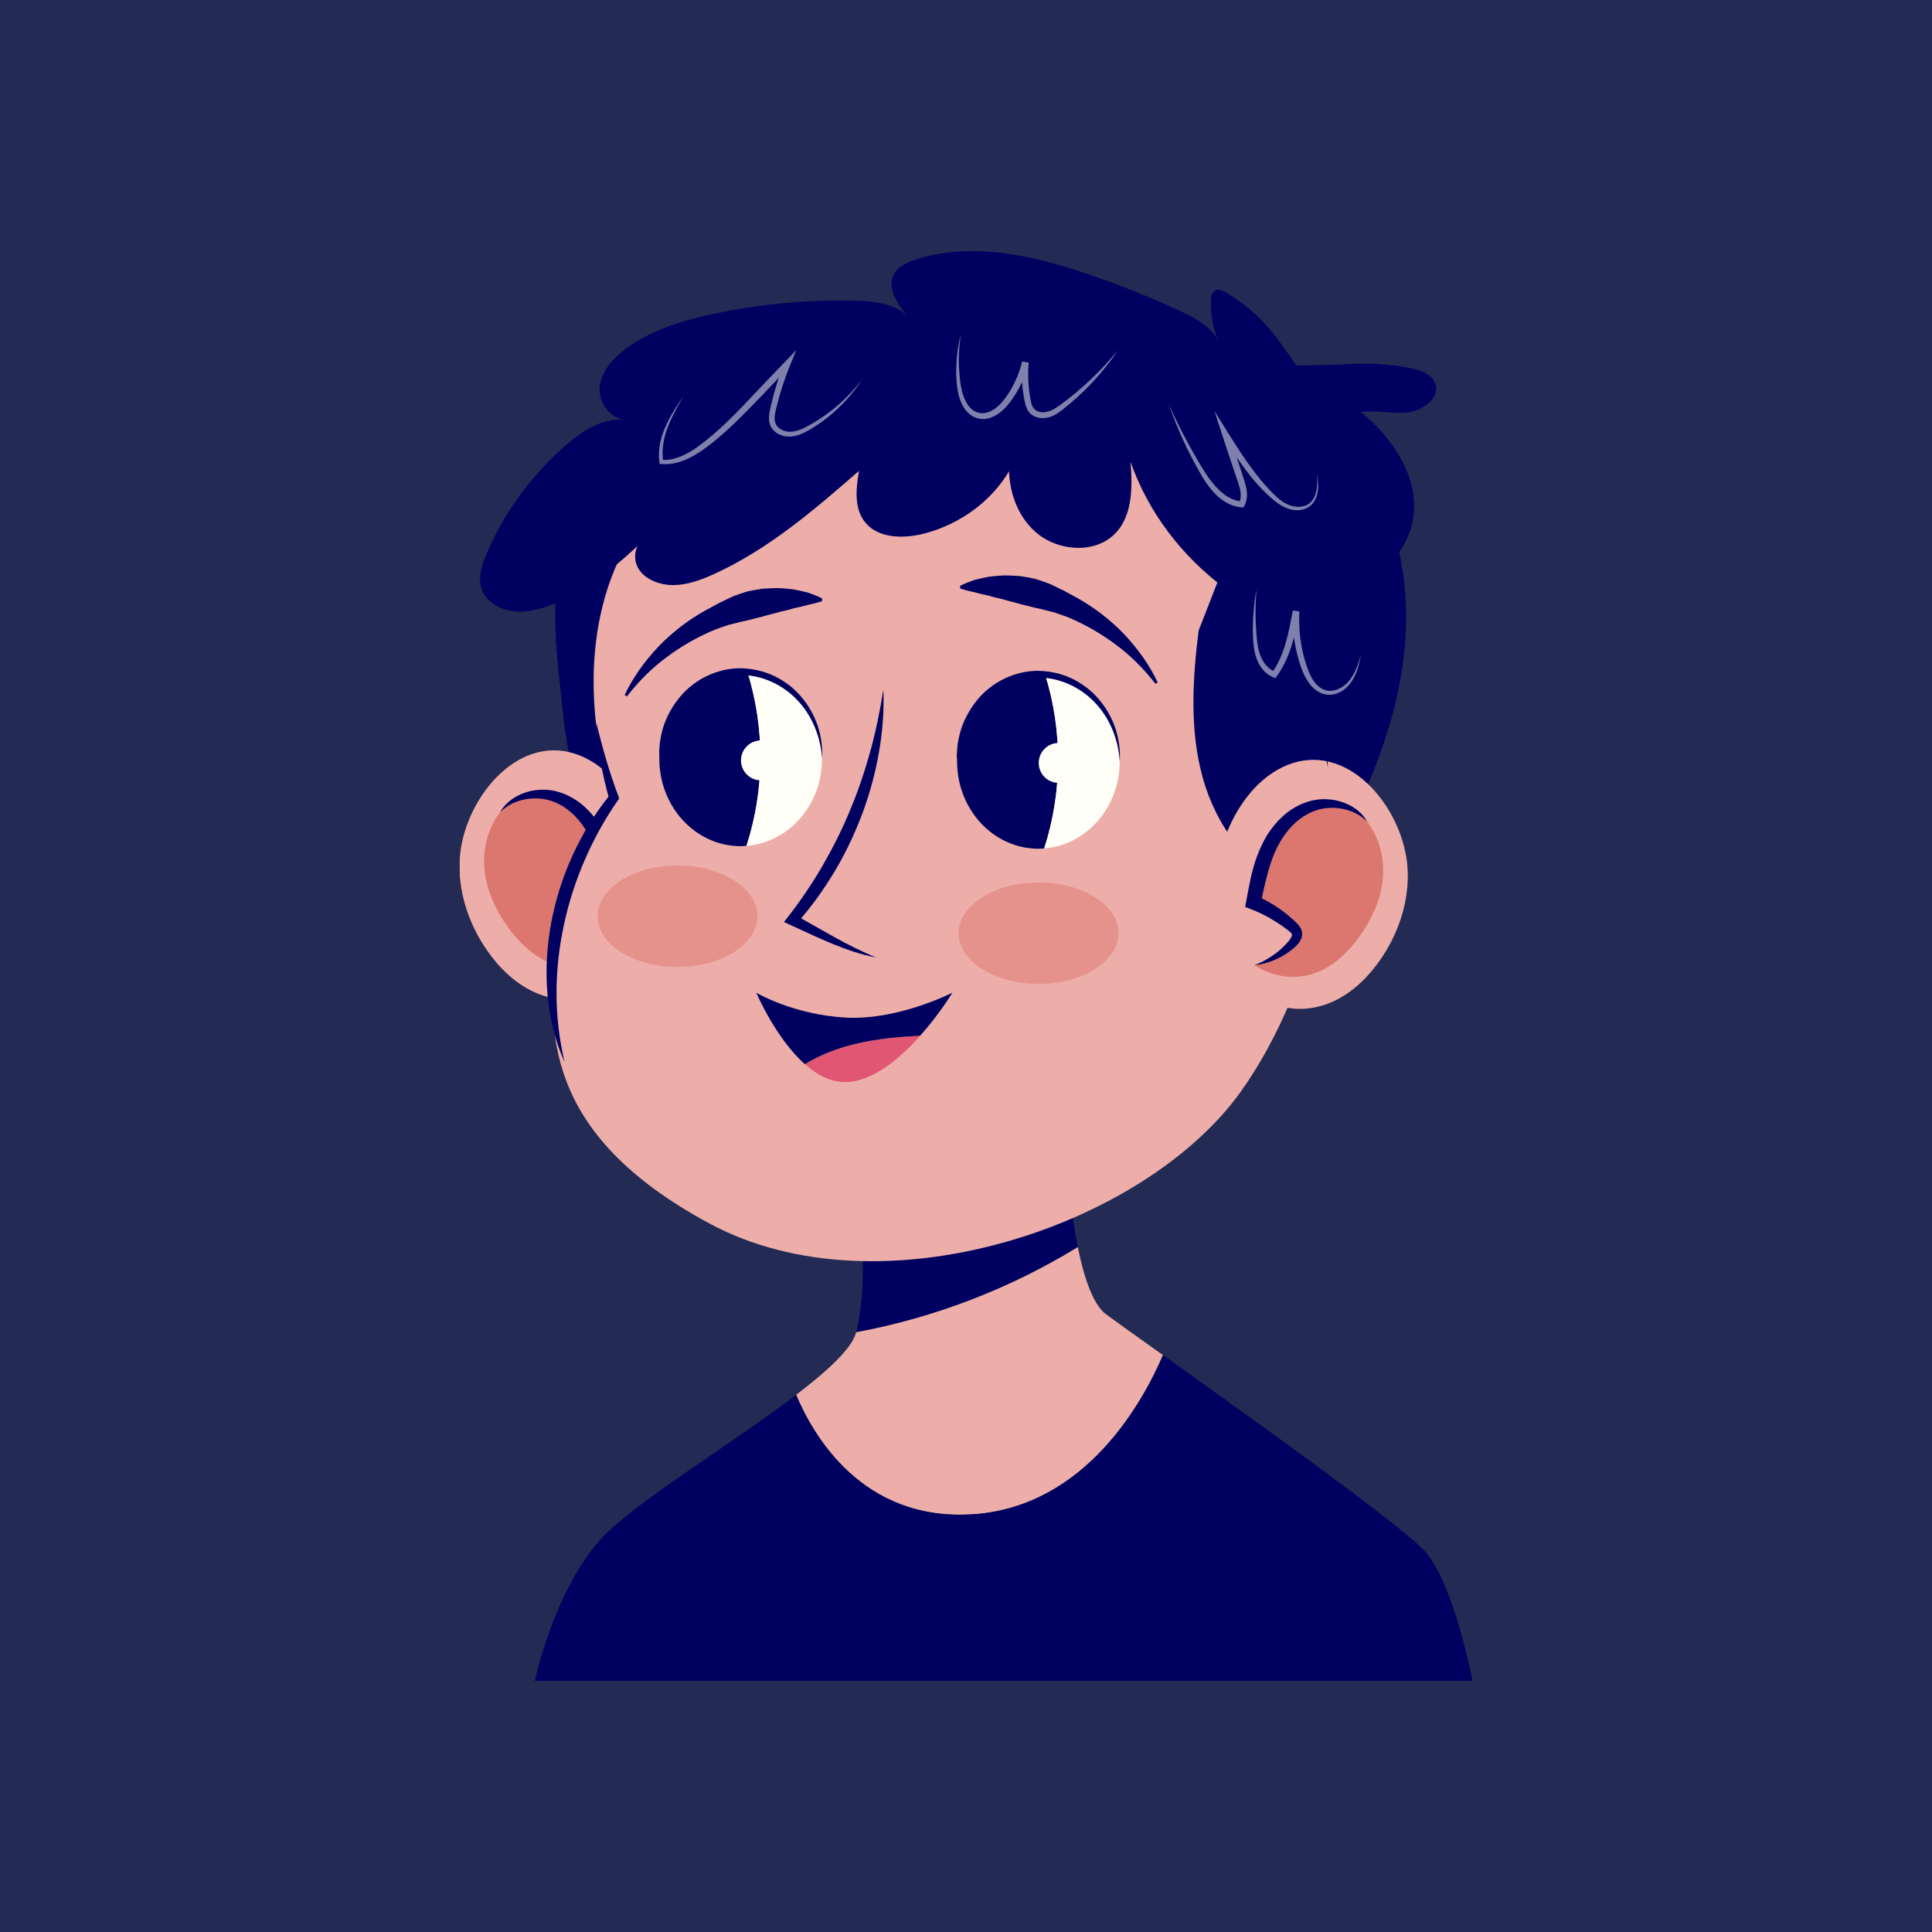
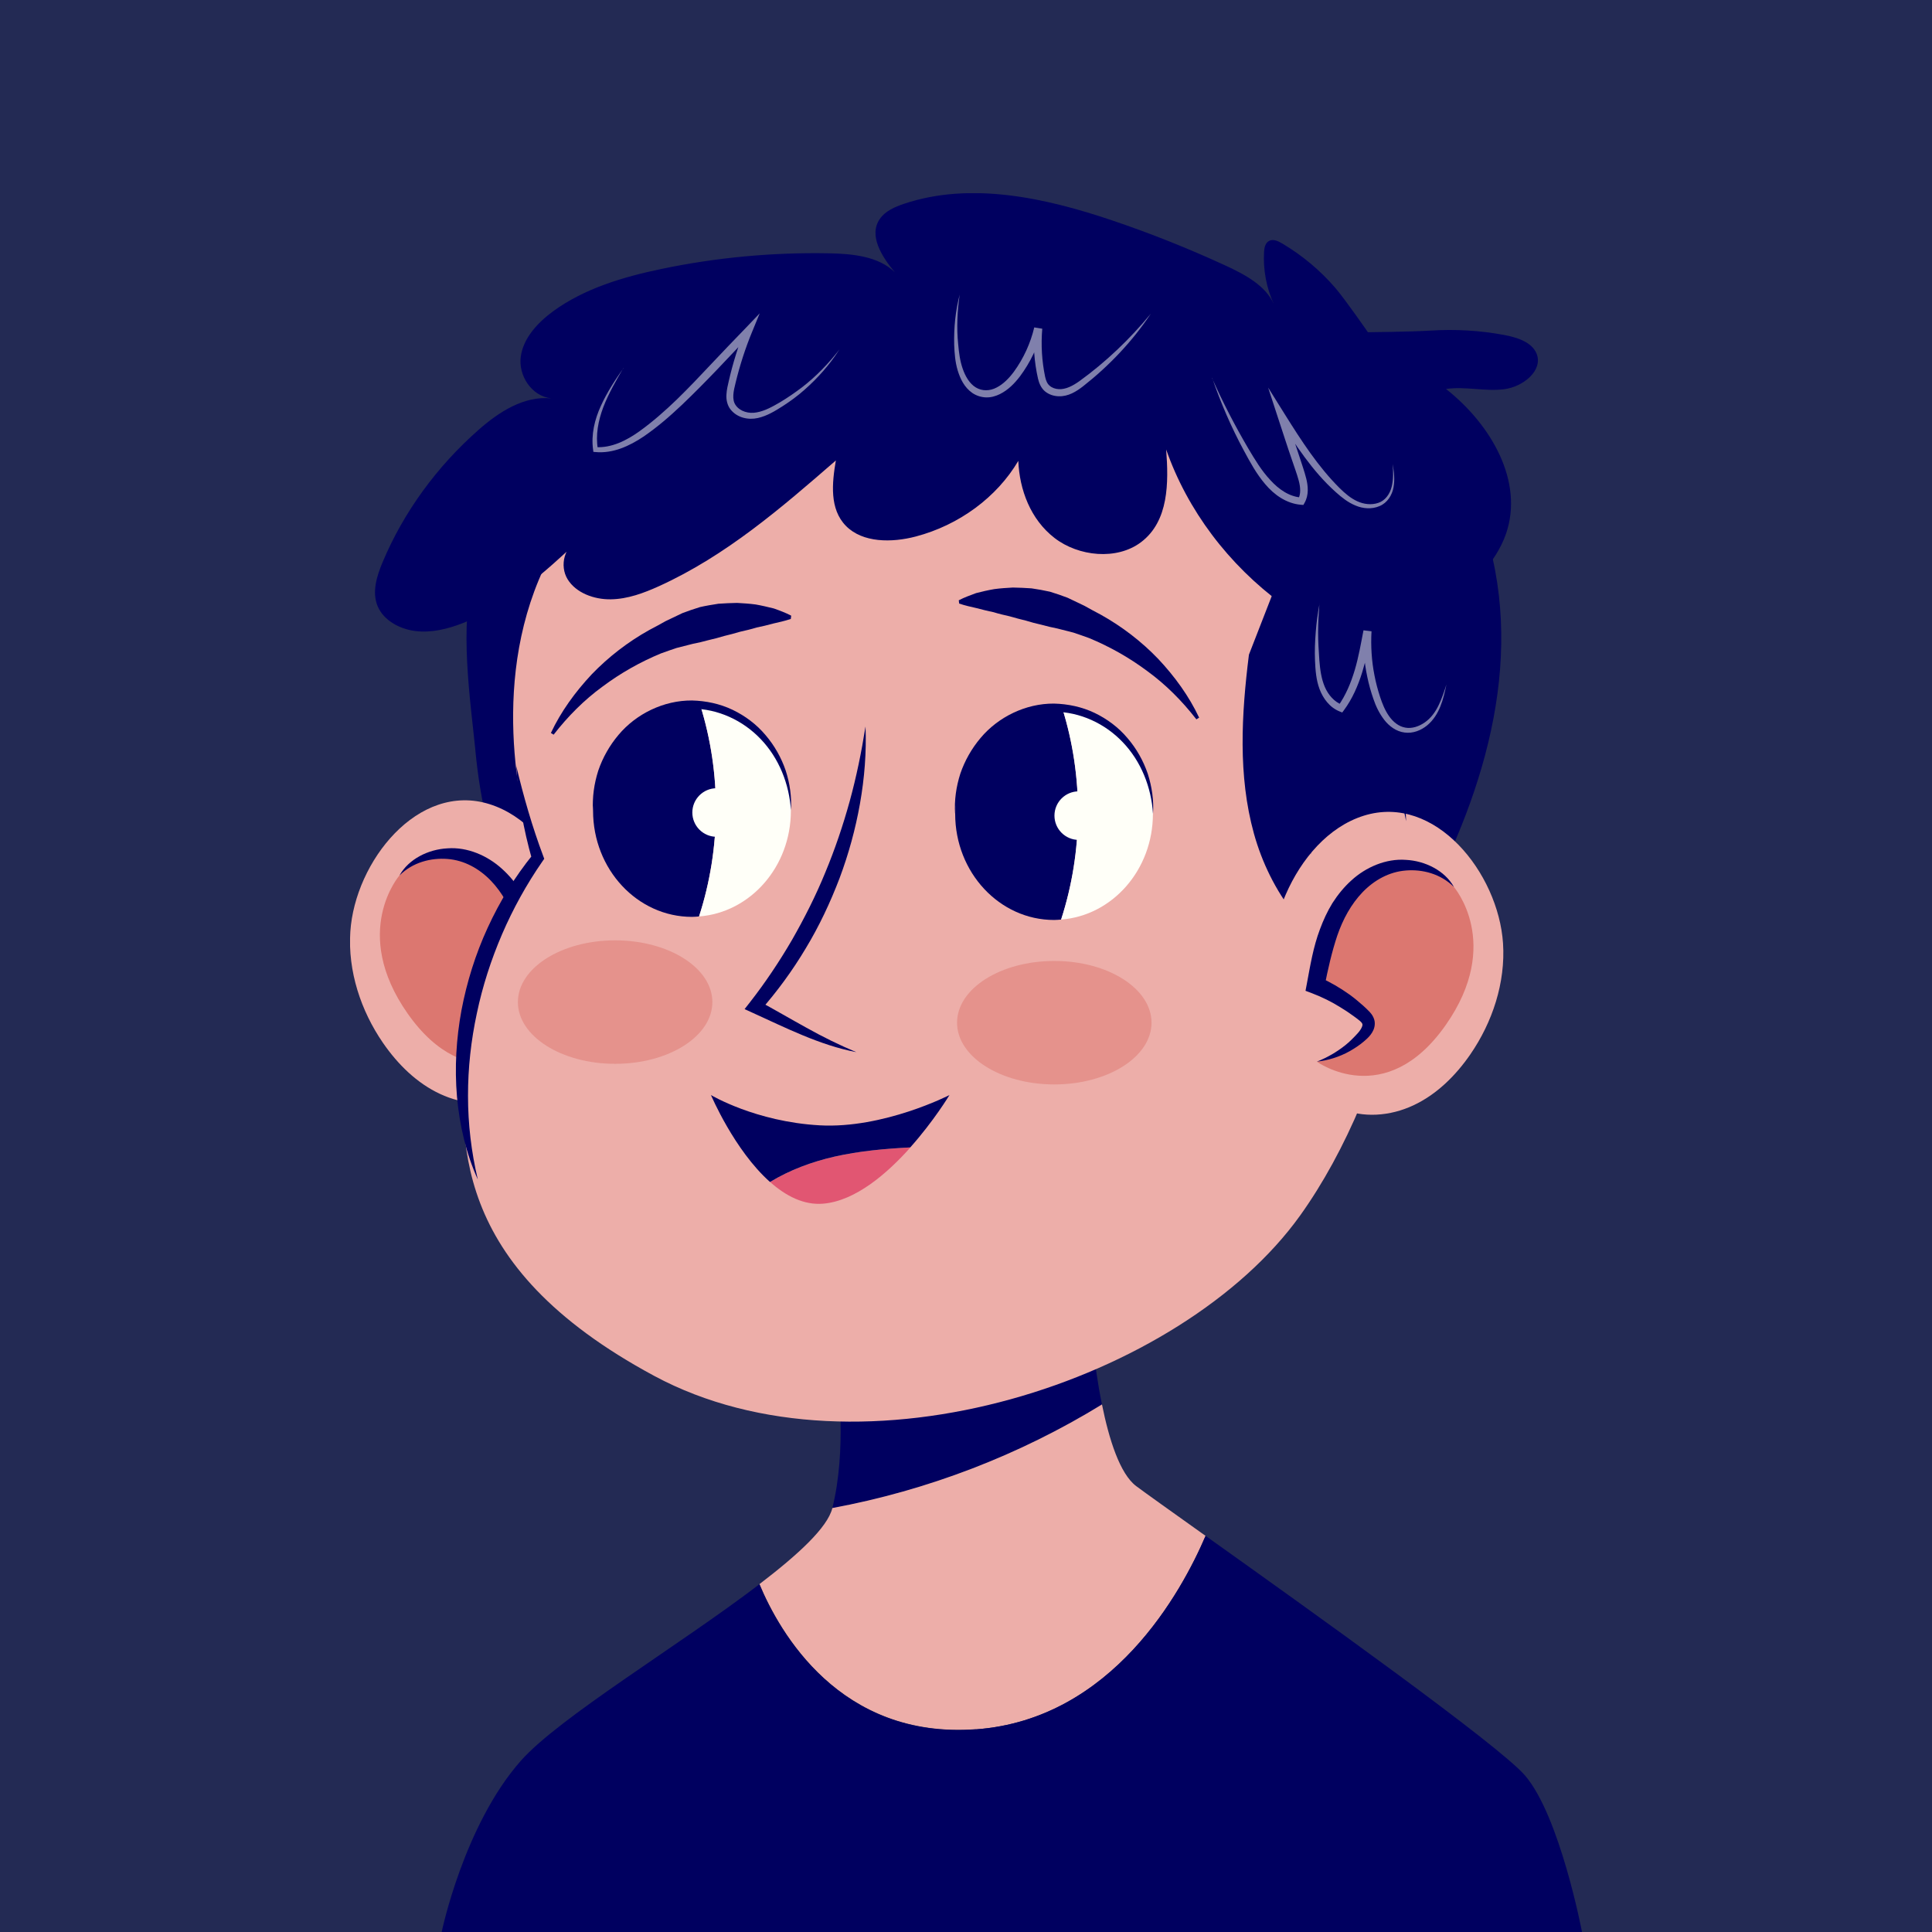
<svg xmlns="http://www.w3.org/2000/svg" viewBox="0 0 100 100">
  <rect width="100" height="100" fill="#232a54" />
-   <svg x="23.784" y="13" width="52.432" height="74.00" viewBox="0 0 150.65 212.62">
+   <svg x="18.116" y="10" width="63.769" height="90.00" viewBox="0 0 150.65 212.62">
    <defs>
      <style>
      .cls-1, .cls-2 {
        mix-blend-mode: multiply;
      }

      .cls-1, .cls-2, .cls-3 {
        fill: #edaea9;
      }

      .cls-1, .cls-4 {
        opacity: .5;
      }

      .cls-5 {
        isolation: isolate;
      }

      .cls-6 {
        fill: #000060;
      }

      .cls-7 {
        fill: #e15672;
      }

      .cls-8 {
        fill: #fffff8;
      }
    </style>
    </defs>
    <g class="cls-5">
      <g id="Capa_1" data-name="Capa 1">
        <g>
          <g>
            <path class="cls-6" d="M90.51,137.38l-30.86,7.88s1.12,8.32-.67,15.53c11.64-2.16,22.88-6.48,32.97-12.67-1.09-5.35-1.44-10.74-1.44-10.74Z" />
            <path class="cls-3" d="M76.54,187.84c16.69-1.23,25.16-16.84,28.08-23.66-4.21-3-7.37-5.25-8.48-6.08-2-1.5-3.33-5.73-4.19-9.99-10.09,6.2-21.33,10.51-32.97,12.67,0,0,0,0,0,.01-.59,2.37-4.16,5.66-8.91,9.29,2.45,5.87,9.83,18.97,26.48,17.74Z" />
            <path class="cls-6" d="M143.67,193.47c-3.23-3.74-26.1-20.06-39.05-29.29-2.92,6.82-11.39,22.43-28.08,23.66-16.66,1.23-24.03-11.87-26.48-17.74-9.73,7.43-24.47,16.27-29.16,21.57-6.98,7.88-9.69,20.95-9.69,20.95h139.44s-2.7-14.19-6.98-19.15Z" />
          </g>
          <path class="cls-6" d="M15.33,68.17c.61,6.1,1.8,12.48,5.12,16.29.69.79,1.55,1.47,2.46,1.18.76-.24,1.35-1.11,1.83-1.99,1.97-3.6,2.92-8.05,3.42-12.43.87-7.61.5-15.38-1.05-22.54-.46-2.12-1.04-4.23-2.08-5.85-2.83-4.44-8.06-1.44-9.81,3.81-1.95,5.83-.47,15.67.12,21.54Z" />
          <g>
            <path class="cls-3" d="M.04,90.3c-.32,4.84,1.3,9.68,3.98,13.58,1.82,2.65,4.17,4.95,6.99,6.26,2.82,1.32,6.14,1.59,9.01.34,2.62-1.14,4.7-3.44,6.12-6.05,3.28-6.04,3.2-13.78.47-20.08-1.9-4.38-5.21-8.28-9.54-9.64C8.32,71.96.61,81.73.04,90.3Z" />
            <path class="cls-2" d="M22.81,104.79c-2.13-.52-4.09-1.64-5.59-3.18-.45-.47-.89-1.09-.69-1.73.11-.36.41-.63.69-.88,1.7-1.48,3.65-2.69,5.73-3.56-.56-2.89-1.12-5.81-2.41-8.43-1.29-2.62-3.41-4.95-6.24-5.88-2.83-.93-6.4-.15-8.24,2.28,0,0-6.02,6.89.98,16.89,7.39,10.55,15.76,4.49,15.76,4.49Z" />
            <path class="cls-6" d="M6.06,83.41c1.12-1.99,3.5-3.18,5.87-3.3,2.43-.18,4.88.89,6.66,2.51.9.81,1.67,1.75,2.31,2.76.63,1.02,1.12,2.11,1.53,3.2.82,2.2,1.19,4.46,1.6,6.64l.17.9-.82.31c-1.21.46-2.38,1.04-3.48,1.73-.56.33-1.1.7-1.63,1.09-.25.19-.55.41-.74.57-.2.18-.25.27-.28.36-.09.22.22.78.67,1.24.44.48.9.94,1.41,1.35,1.03.82,2.2,1.51,3.48,2.01-1.37-.15-2.74-.57-3.98-1.26-.62-.35-1.22-.74-1.77-1.21-.27-.23-.56-.48-.82-.82-.25-.33-.51-.78-.51-1.37,0-.6.35-1.13.63-1.42.3-.32.53-.52.8-.77.53-.48,1.08-.93,1.66-1.35,1.16-.83,2.41-1.54,3.72-2.14l-.65,1.21c-.43-2.18-.91-4.3-1.58-6.3-.69-1.99-1.68-3.82-3.09-5.29-1.41-1.46-3.23-2.49-5.29-2.65-2.04-.16-4.26.41-5.86,2Z" />
          </g>
          <path class="cls-3" d="M22.76,81.7S2.07,25.06,72.88,20.43c70.81-4.63,65.65,73.38,43.3,104.58-14.43,20.15-53.65,33.23-78.98,19.61-25.33-13.62-23.69-29.14-23.15-40.58s8.72-22.33,8.72-22.33Z" />
          <path class="cls-6" d="M20.32,69.99c.9,3.78,1.96,7.48,3.31,11.07l.12.33-.23.33c-1.94,2.8-3.59,5.79-4.93,8.9-1.34,3.12-2.39,6.36-3.08,9.67-.71,3.31-1.09,6.7-1.08,10.11,0,3.41.4,6.83,1.2,10.21-1.43-3.17-2.24-6.64-2.55-10.15-.3-3.51-.09-7.07.55-10.55.66-3.47,1.72-6.87,3.2-10.08,1.47-3.21,3.33-6.25,5.55-8.98l-.11.66c-1.07-3.77-1.77-7.64-1.94-11.52Z" />
          <path class="cls-6" d="M128.23,92.62c8.39-14.03,14.79-30.4,11.8-46.47-.73-3.92-2.11-7.91-4.99-10.67-3.82-3.66-9.83-5-15.12-4.74l-10,25.69c-.91,7.28-1.35,14.79.61,21.87,1.96,7.07,6.69,13.72,13.55,16.34" />
          <g>
            <path class="cls-3" d="M140.99,91.7c.32,4.84-1.3,9.68-3.98,13.58-1.82,2.65-4.17,4.95-6.99,6.26-2.82,1.32-6.14,1.59-9.01.35-2.62-1.14-4.7-3.44-6.12-6.05-3.28-6.04-3.2-13.78-.47-20.08,1.9-4.38,5.21-8.28,9.54-9.64,8.75-2.74,16.46,7.03,17.03,15.59Z" />
            <path class="cls-2" d="M118.22,106.2c2.13-.52,4.09-1.64,5.59-3.18.45-.47.89-1.09.69-1.73-.11-.36-.41-.63-.69-.88-1.7-1.48-3.65-2.69-5.73-3.56.56-2.89,1.12-5.81,2.41-8.43,1.29-2.62,3.41-4.95,6.24-5.88,2.83-.93,6.4-.15,8.24,2.28,0,0,6.02,6.89-.98,16.89-7.39,10.55-15.76,4.49-15.76,4.49Z" />
            <path class="cls-6" d="M134.97,84.82c-1.6-1.59-3.82-2.17-5.86-2-2.06.16-3.88,1.19-5.29,2.65-1.41,1.47-2.4,3.3-3.09,5.29-.67,2-1.15,4.12-1.58,6.3l-.65-1.21c1.31.59,2.56,1.31,3.72,2.14.58.42,1.13.88,1.66,1.35.27.25.5.45.8.77.28.29.64.82.63,1.42,0,.59-.26,1.04-.51,1.37-.26.34-.55.59-.82.82-.55.47-1.15.86-1.77,1.21-1.24.69-2.61,1.11-3.98,1.26,1.28-.5,2.45-1.19,3.48-2.01.51-.41.98-.88,1.41-1.35.45-.46.76-1.02.67-1.24-.03-.09-.08-.18-.28-.36-.19-.16-.48-.39-.74-.57-.53-.39-1.07-.75-1.63-1.09-1.1-.69-2.27-1.27-3.48-1.73l-.82-.31.17-.9c.41-2.18.77-4.45,1.6-6.64.41-1.1.9-2.18,1.53-3.2.65-1.01,1.41-1.95,2.31-2.76,1.77-1.62,4.23-2.69,6.66-2.51,2.37.12,4.75,1.31,5.87,3.3Z" />
          </g>
          <path class="cls-6" d="M137.15,42.74c-1.78.8-3.51,1.71-5.12,2.8-1.63,1.06-3.16,2.25-4.57,3.58-2.82,2.64-5.24,5.71-6.96,9.16-1.8,3.41-2.9,7.16-3.41,10.99-.26,1.92-.34,3.86-.26,5.8.05,1.94.31,3.88.7,5.8-.6-1.86-.97-3.81-1.19-5.76-.19-1.96-.19-3.94-.02-5.92.36-3.94,1.5-7.81,3.28-11.36,1.85-3.51,4.34-6.69,7.34-9.27,1.5-1.28,3.12-2.44,4.82-3.42,1.72-.96,3.51-1.79,5.38-2.38Z" />
          <path class="cls-6" d="M139.43,50.58c-1.81,1.67-3.43,3.51-4.8,5.52-1.36,2.01-2.51,4.15-3.38,6.4-.89,2.25-1.5,4.6-1.87,6.99l-.22,1.81-.1,1.82v1.83c.03.61.06,1.22.08,1.84-.13-.6-.25-1.21-.36-1.82l-.21-1.85-.04-1.86.09-1.87c.2-2.49.8-4.94,1.71-7.27.92-2.32,2.15-4.53,3.7-6.49l1.21-1.43,1.3-1.34,1.41-1.21c.49-.37,1-.73,1.5-1.09Z" />
          <g>
            <g>
              <path class="cls-6" d="M42.82,62.58c-.33-.03-.66-.05-1-.05-6.68,0-12.1,5.81-12.1,12.98s5.42,12.98,12.1,12.98c.29,0,.58-.03.86-.05,2.7-8.33,2.76-17.5.14-25.86Z" />
              <path class="cls-8" d="M53.92,75.51c0-6.81-4.88-12.38-11.1-12.93,2.62,8.36,2.57,17.53-.14,25.86,6.28-.48,11.23-6.08,11.23-12.93Z" />
            </g>
            <path class="cls-8" d="M47.8,75.73c0,1.64-1.33,2.97-2.97,2.97s-2.97-1.33-2.97-2.97,1.33-2.97,2.97-2.97,2.97,1.33,2.97,2.97Z" />
            <path class="cls-6" d="M53.92,75.51c-.2-3.28-1.48-6.44-3.69-8.75-2.19-2.31-5.26-3.72-8.41-3.73-3.16-.03-6.23,1.41-8.41,3.73-2.2,2.31-3.48,5.47-3.69,8.75-.11-1.64.13-3.31.64-4.91.54-1.58,1.38-3.07,2.47-4.36,2.17-2.59,5.54-4.23,8.98-4.21,1.71.04,3.42.4,4.97,1.14,1.54.74,2.93,1.78,4.02,3.08,1.1,1.28,1.94,2.77,2.48,4.36.51,1.59.75,3.26.63,4.91Z" />
          </g>
          <g>
            <g>
              <path class="cls-6" d="M87.1,62.96c-.33-.03-.66-.05-1-.05-6.68,0-12.1,5.81-12.1,12.98s5.42,12.98,12.1,12.98c.29,0,.58-.03.86-.05,2.7-8.33,2.76-17.5.14-25.86Z" />
              <path class="cls-8" d="M98.19,75.89c0-6.81-4.88-12.38-11.1-12.93,2.62,8.36,2.57,17.53-.14,25.86,6.28-.48,11.23-6.08,11.23-12.93Z" />
            </g>
            <path class="cls-8" d="M92.08,76.11c0,1.64-1.33,2.97-2.97,2.97s-2.97-1.33-2.97-2.97,1.33-2.97,2.97-2.97,2.97,1.33,2.97,2.97Z" />
            <path class="cls-6" d="M98.19,75.89c-.2-3.28-1.48-6.44-3.69-8.75-2.19-2.31-5.26-3.72-8.41-3.73-3.16-.03-6.23,1.41-8.41,3.73-2.2,2.31-3.48,5.47-3.69,8.75-.11-1.64.13-3.31.64-4.91.54-1.58,1.38-3.07,2.47-4.36,2.17-2.59,5.54-4.23,8.98-4.21,1.71.04,3.42.4,4.97,1.14,1.54.74,2.93,1.78,4.02,3.08,1.1,1.28,1.94,2.77,2.48,4.36.51,1.59.75,3.26.64,4.91Z" />
          </g>
          <path class="cls-6" d="M63.04,65.25c.12,3.13-.13,6.28-.68,9.39-.55,3.11-1.39,6.17-2.5,9.13-1.13,2.96-2.48,5.84-4.12,8.55-1.62,2.72-3.5,5.29-5.59,7.66l-.27-1.25c2.01,1.08,3.96,2.23,5.94,3.32,1.97,1.1,3.98,2.1,6.09,2.98-2.24-.42-4.42-1.18-6.53-2.05-2.11-.87-4.16-1.86-6.21-2.79l-.92-.42.65-.83c1.89-2.42,3.6-4.98,5.14-7.62,1.52-2.66,2.91-5.4,4.07-8.24,1.18-2.83,2.17-5.75,2.99-8.72.82-2.98,1.44-6.01,1.93-9.11Z" />
          <path class="cls-6" d="M24.56,66.01c1.23-2.62,2.97-5.01,4.99-7.17,2.05-2.13,4.43-3.97,7.05-5.43.66-.35,1.33-.7,1.99-1.08l2.05-.98c.71-.27,1.43-.52,2.16-.74.74-.17,1.49-.29,2.25-.41.76-.05,1.52-.09,2.28-.1.76.04,1.52.09,2.27.19.75.13,1.5.31,2.23.49.73.26,1.44.52,2.12.88l-.05.4c-.74.25-1.45.4-2.14.56-.7.19-1.38.36-2.05.49-.67.21-1.33.36-1.99.51-.65.2-1.3.36-1.95.52-.64.19-1.28.37-1.93.51-.64.18-1.29.33-1.95.46l-1.96.5c-.64.21-1.28.44-1.92.67-2.51,1.04-4.91,2.39-7.13,4.05-2.24,1.63-4.23,3.63-5.98,5.88l-.34-.21Z" />
          <path class="cls-6" d="M103.49,64.33c-1.75-2.25-3.74-4.25-5.98-5.88-2.22-1.66-4.62-3.01-7.13-4.05-.64-.23-1.28-.46-1.92-.67l-1.96-.5c-.66-.13-1.31-.28-1.95-.46-.65-.14-1.29-.32-1.93-.51-.65-.16-1.3-.33-1.95-.52-.66-.15-1.32-.3-1.99-.51-.67-.13-1.35-.31-2.05-.49-.7-.16-1.4-.31-2.14-.56l-.05-.4c.68-.36,1.4-.61,2.12-.88.73-.19,1.47-.36,2.23-.49.75-.1,1.51-.15,2.27-.19.76.01,1.52.05,2.28.1.75.11,1.5.24,2.25.41.73.22,1.45.47,2.16.74l2.05.98c.66.37,1.32.73,1.99,1.08,2.62,1.46,5.01,3.3,7.05,5.43,2.02,2.15,3.76,4.55,4.99,7.17l-.34.21Z" />
          <g>
            <path class="cls-7" d="M51.37,120.91c1.91,1.7,4.11,2.85,6.49,2.65,3.92-.33,7.78-3.64,10.67-6.88-3.12.16-6.24.44-9.28,1.13-2.76.63-5.47,1.63-7.87,3.1Z" />
            <path class="cls-6" d="M57.42,113.98c-7.84-.44-13.28-3.7-13.28-3.7,0,0,2.85,6.75,7.22,10.63,2.41-1.47,5.12-2.47,7.87-3.1,3.05-.69,6.16-.97,9.28-1.13,2.89-3.24,4.79-6.4,4.79-6.4,0,0-8.06,4.14-15.89,3.7Z" />
          </g>
          <ellipse class="cls-1" cx="86.12" cy="101.43" rx="11.89" ry="7.55" />
          <ellipse class="cls-1" cx="32.42" cy="98.91" rx="11.89" ry="7.55" />
          <path class="cls-6" d="M113.94,6.12c-.45-.26-1-.52-1.48-.32-.53.22-.66.84-.69,1.37-.13,2.19.29,4.41,1.21,6.43-.99-2.3-3.54-3.65-5.94-4.76-4.51-2.08-9.15-3.93-13.89-5.53-8.15-2.75-17.23-4.75-25.39-2.02-1.14.38-2.32.9-2.97,1.85-1.41,2.03.24,4.62,1.83,6.53-1.98-1.95-5.17-2.27-8.07-2.32-6.87-.13-13.76.51-20.46,1.91-4.71.98-9.44,2.4-13.23,5.16-1.94,1.42-3.67,3.31-3.98,5.57-.31,2.26,1.28,4.83,3.74,5.1-3.36-.34-6.44,1.68-8.88,3.83-5.14,4.52-9.19,10.09-11.75,16.19-.73,1.74-1.34,3.71-.59,5.44.73,1.68,2.65,2.75,4.6,2.99s3.93-.25,5.74-.95c5.63-2.16,10.07-6.25,14.36-10.24-1.91.73-2.51,3.2-1.49,4.86,1.02,1.66,3.21,2.48,5.28,2.45,2.07-.03,4.04-.77,5.9-1.61,8.2-3.73,14.97-9.59,21.62-15.37-.47,2.76-.8,5.94,1.24,8.01,2.04,2.07,5.6,2.06,8.53,1.29,5.29-1.39,9.92-4.8,12.54-9.25.14,3.52,1.49,7.16,4.43,9.43,2.94,2.27,7.62,2.75,10.58.51,3.4-2.57,3.38-7.28,3.07-11.33,2.59,7.41,7.61,14.09,14.23,18.94,3.81,2.8,8.72,5.07,13.43,3.9,2.44-.6,4.52-2.07,6.44-3.58,3.14-2.47,6.19-5.32,7.45-8.94,2.22-6.39-1.8-13.37-7.33-17.72,2.34-.35,4.75.33,7.1.03,2.35-.29,4.81-2.32,3.97-4.36-.58-1.41-2.38-1.98-3.99-2.28-2.95-.55-5.98-.72-8.98-.53-2.33.15-7.65.2-7.65.2,0,0-2.77-4-3.97-5.4-1.84-2.14-4.05-4-6.54-5.47Z" />
          <g class="cls-4">
            <path class="cls-8" d="M33.43,21.37c-.9,1.55-1.81,3.11-2.45,4.78-.63,1.66-.97,3.44-.67,5.15l-.27-.25c1.94.12,3.78-.81,5.37-1.95,1.61-1.16,3.12-2.49,4.56-3.88,1.44-1.4,2.82-2.86,4.21-4.34,1.38-1.48,2.79-2.92,4.19-4.38l1.73-1.81-.95,2.31c-.82,1.99-1.48,4.05-1.99,6.14-.26,1.04-.51,2.1.02,2.81.52.73,1.59,1.05,2.56.85.99-.17,1.94-.71,2.87-1.25.92-.55,1.81-1.17,2.67-1.82,1.71-1.32,3.23-2.89,4.56-4.61-1.18,1.84-2.64,3.49-4.29,4.94-.82.73-1.71,1.38-2.64,1.98-.92.58-1.88,1.19-3.04,1.45-1.14.26-2.52-.01-3.34-1.05-.41-.52-.54-1.21-.5-1.81.03-.61.17-1.15.29-1.68.49-2.14,1.15-4.25,1.96-6.3l.78.5c-2.77,2.94-5.51,5.91-8.46,8.72-1.48,1.4-3.02,2.74-4.72,3.9-1.69,1.13-3.72,2.09-5.88,1.88l-.24-.02-.03-.23c-.27-1.87.19-3.74.94-5.38.75-1.66,1.74-3.17,2.78-4.65Z" />
            <path class="cls-8" d="M74.56,12.34c-.3,2.04-.4,4.11-.19,6.15.09,1.02.22,2.03.55,2.97.32.93.83,1.82,1.6,2.29.77.47,1.73.45,2.55.01.83-.42,1.53-1.15,2.11-1.93,1.18-1.62,2.03-3.48,2.49-5.42l.98.16c-.17,1.96-.05,3.97.35,5.88.1.46.26.85.55,1.09.28.25.69.4,1.12.42.85.05,1.72-.41,2.51-.97,3.24-2.34,6.17-5.14,8.74-8.25-2.25,3.37-5.07,6.35-8.28,8.87-.8.62-1.8,1.27-3,1.22-.58-.02-1.18-.2-1.67-.61-.49-.42-.72-1.03-.84-1.54-.46-2.03-.61-4.1-.47-6.17l.98.16c-.51,2.07-1.45,4.03-2.72,5.73-.65.85-1.43,1.66-2.46,2.17-.51.25-1.09.42-1.69.4-.59-.02-1.18-.21-1.67-.54-.98-.68-1.48-1.74-1.79-2.75-.31-1.03-.39-2.1-.43-3.13-.05-2.09.15-4.17.68-6.18Z" />
            <path class="cls-8" d="M105.41,22.61c1.31,2.95,2.79,5.8,4.41,8.57.82,1.38,1.64,2.75,2.71,3.89,1.03,1.14,2.35,2.06,3.82,2.14l-.42.23c.36-.64.3-1.48.08-2.3-.22-.82-.55-1.68-.83-2.53-.59-1.7-1.13-3.42-1.7-5.13l-1.21-3.71,2.06,3.3c2,3.19,4.03,6.35,6.67,8.98.66.65,1.36,1.25,2.17,1.62.8.37,1.73.48,2.56.2.84-.27,1.42-1.07,1.64-1.96.22-.89.21-1.85.12-2.79.17.92.29,1.88.11,2.84-.16.94-.75,1.91-1.71,2.3-.94.41-2.03.32-2.94-.07-.93-.38-1.7-1-2.41-1.64-2.87-2.56-4.94-5.82-6.99-8.97l.85-.41c.58,1.71,1.17,3.41,1.72,5.12.27.86.58,1.69.81,2.61.22.9.34,2-.21,2.97l-.14.25-.28-.02c-1.8-.14-3.31-1.24-4.37-2.5-1.09-1.27-1.87-2.72-2.63-4.13-1.54-2.85-2.82-5.82-3.87-8.87Z" />
            <path class="cls-8" d="M118.54,50.21c-.09,1.15-.15,2.3-.16,3.45,0,1.15.07,2.3.15,3.44.09,1.14.24,2.27.67,3.27.42.99,1.18,1.84,2.12,2.2l-.5.15c.94-1.32,1.57-2.84,2.04-4.41.47-1.58.75-3.22,1.07-4.86l.98.12c-.1,1.8.01,3.61.36,5.38.17.89.4,1.76.68,2.62.28.85.61,1.68,1.11,2.38.49.7,1.17,1.26,1.99,1.4.81.15,1.68-.15,2.39-.65.72-.5,1.26-1.24,1.66-2.05.4-.81.69-1.7.97-2.57-.19.9-.39,1.81-.74,2.67-.34.86-.86,1.7-1.61,2.32-.74.61-1.74,1.02-2.76.88-1.03-.12-1.91-.79-2.5-1.56-.6-.78-1.02-1.66-1.32-2.55-.31-.89-.56-1.79-.75-2.71-.39-1.84-.54-3.73-.46-5.61l.98.12c-.29,1.65-.64,3.31-1.14,4.95-.51,1.63-1.2,3.24-2.24,4.64l-.2.27-.3-.12c-1.24-.49-2.04-1.6-2.47-2.73-.43-1.15-.51-2.35-.56-3.51-.05-1.16,0-2.33.09-3.48.09-1.16.24-2.31.46-3.44Z" />
          </g>
        </g>
      </g>
    </g>
  </svg>
</svg>
